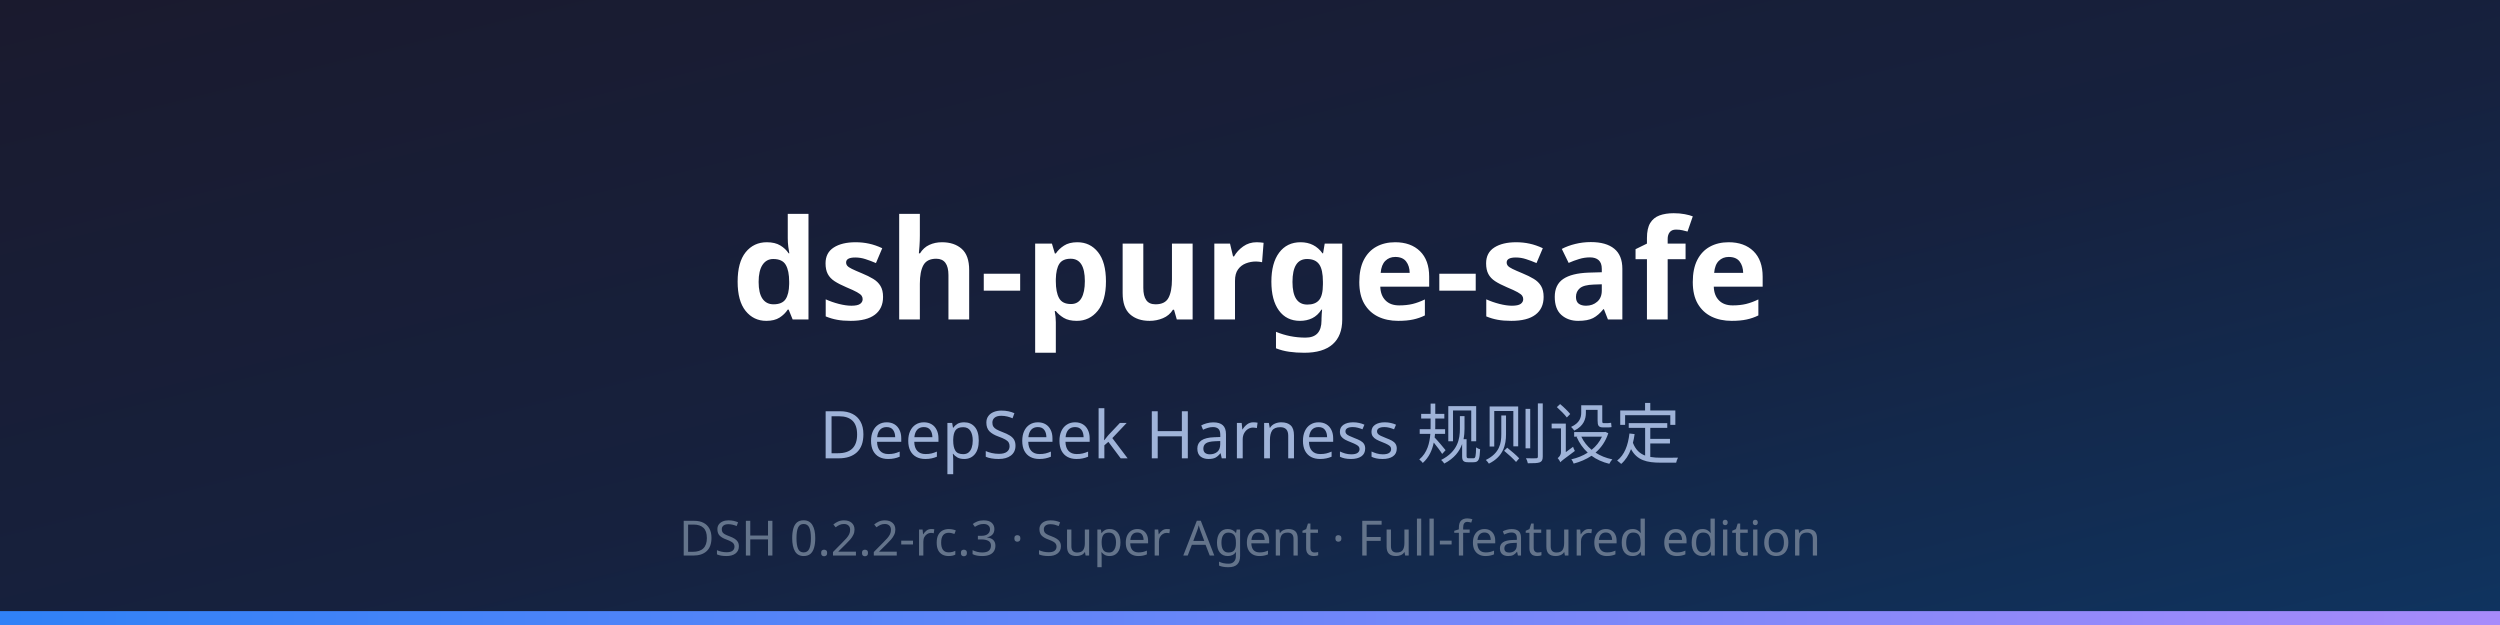
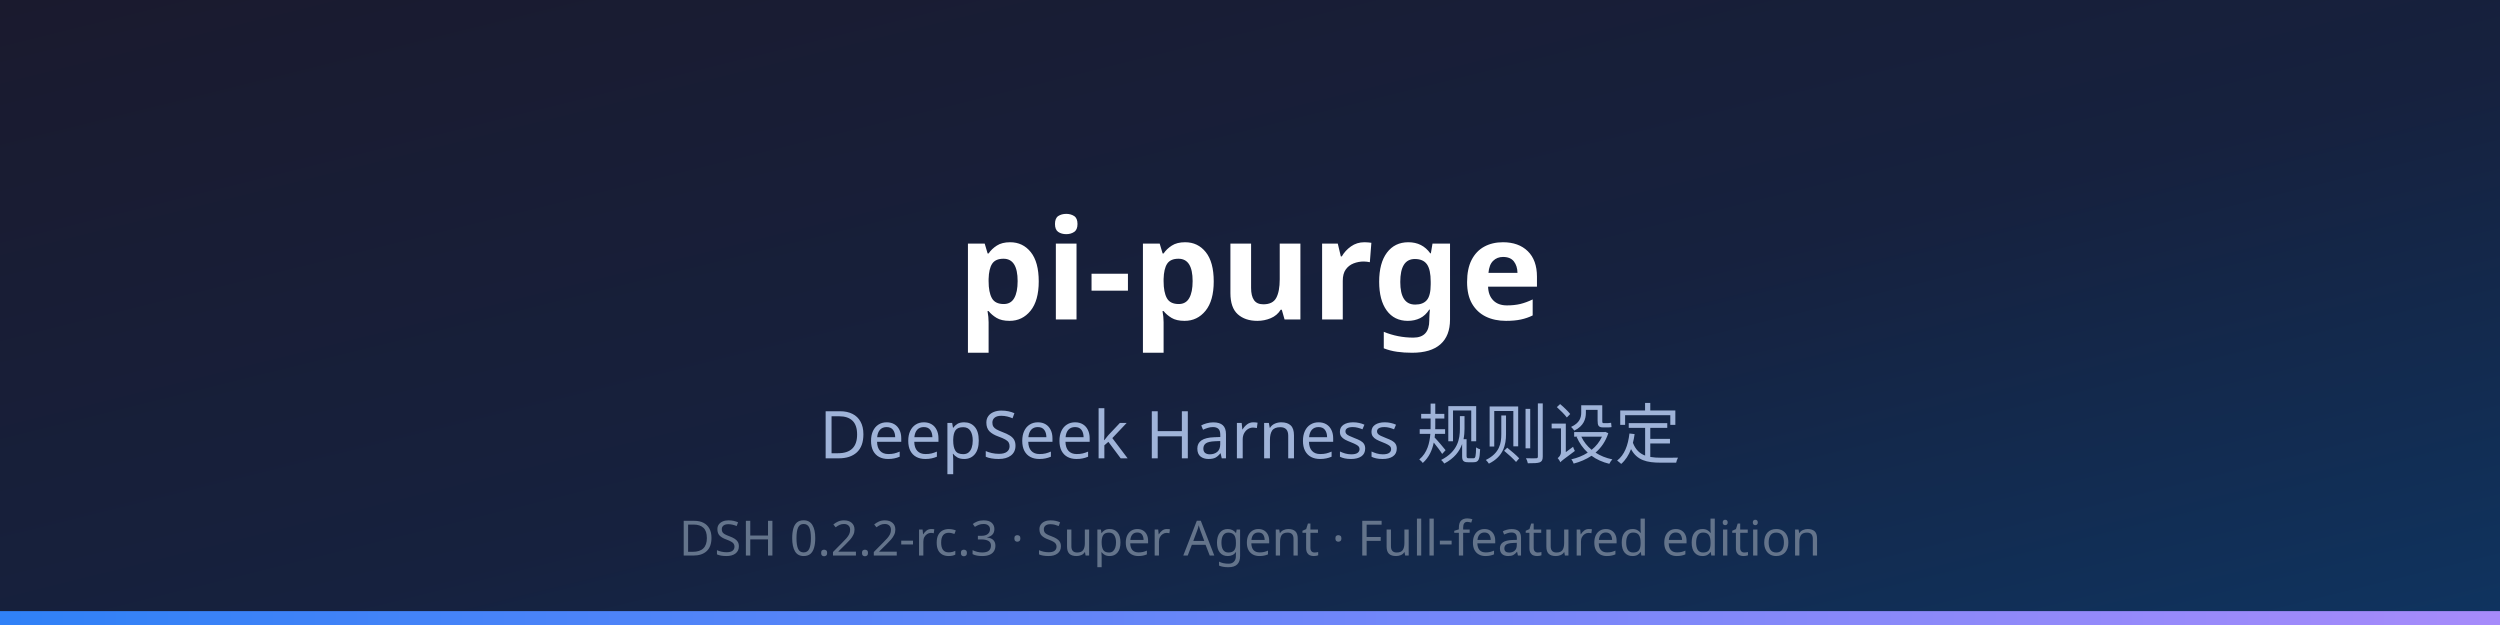
<svg xmlns="http://www.w3.org/2000/svg" width="720" height="180" viewBox="0 0 720 180">
  <defs>
    <linearGradient id="bg" x1="0" y1="0" x2="1" y2="1">
      <stop offset="0%" stop-color="#1a1a2e" />
      <stop offset="55%" stop-color="#16213e" />
      <stop offset="100%" stop-color="#0f3460" />
    </linearGradient>
    <linearGradient id="accent" x1="0" y1="0" x2="1" y2="0">
      <stop offset="0%" stop-color="#2f81f7" />
      <stop offset="100%" stop-color="#a78bfa" />
    </linearGradient>
  </defs>
  <rect width="720" height="180" fill="url(#bg)" />
  <rect x="0" y="176" width="720" height="4" fill="url(#accent)" />
-   <text x="360" y="92" font-family="'Segoe UI', system-ui, sans-serif" font-size="40" font-weight="700" fill="#ffffff" text-anchor="middle">dsh-purge-safe</text>
+   <text x="360" y="92" font-family="'Segoe UI', system-ui, sans-serif" font-size="40" font-weight="700" fill="#ffffff" text-anchor="middle">pi-purge</text>
  <text x="360" y="132" font-family="'Segoe UI', system-ui, sans-serif" font-size="19" fill="#9fb3d8" text-anchor="middle">DeepSeek Harness 规则设定</text>
  <text x="360" y="160" font-family="'Segoe UI', system-ui, sans-serif" font-size="14" fill="#64748b" text-anchor="middle">DSH 0.2.2-rc.3 · Super Agent · Full-featured edition</text>
</svg>
